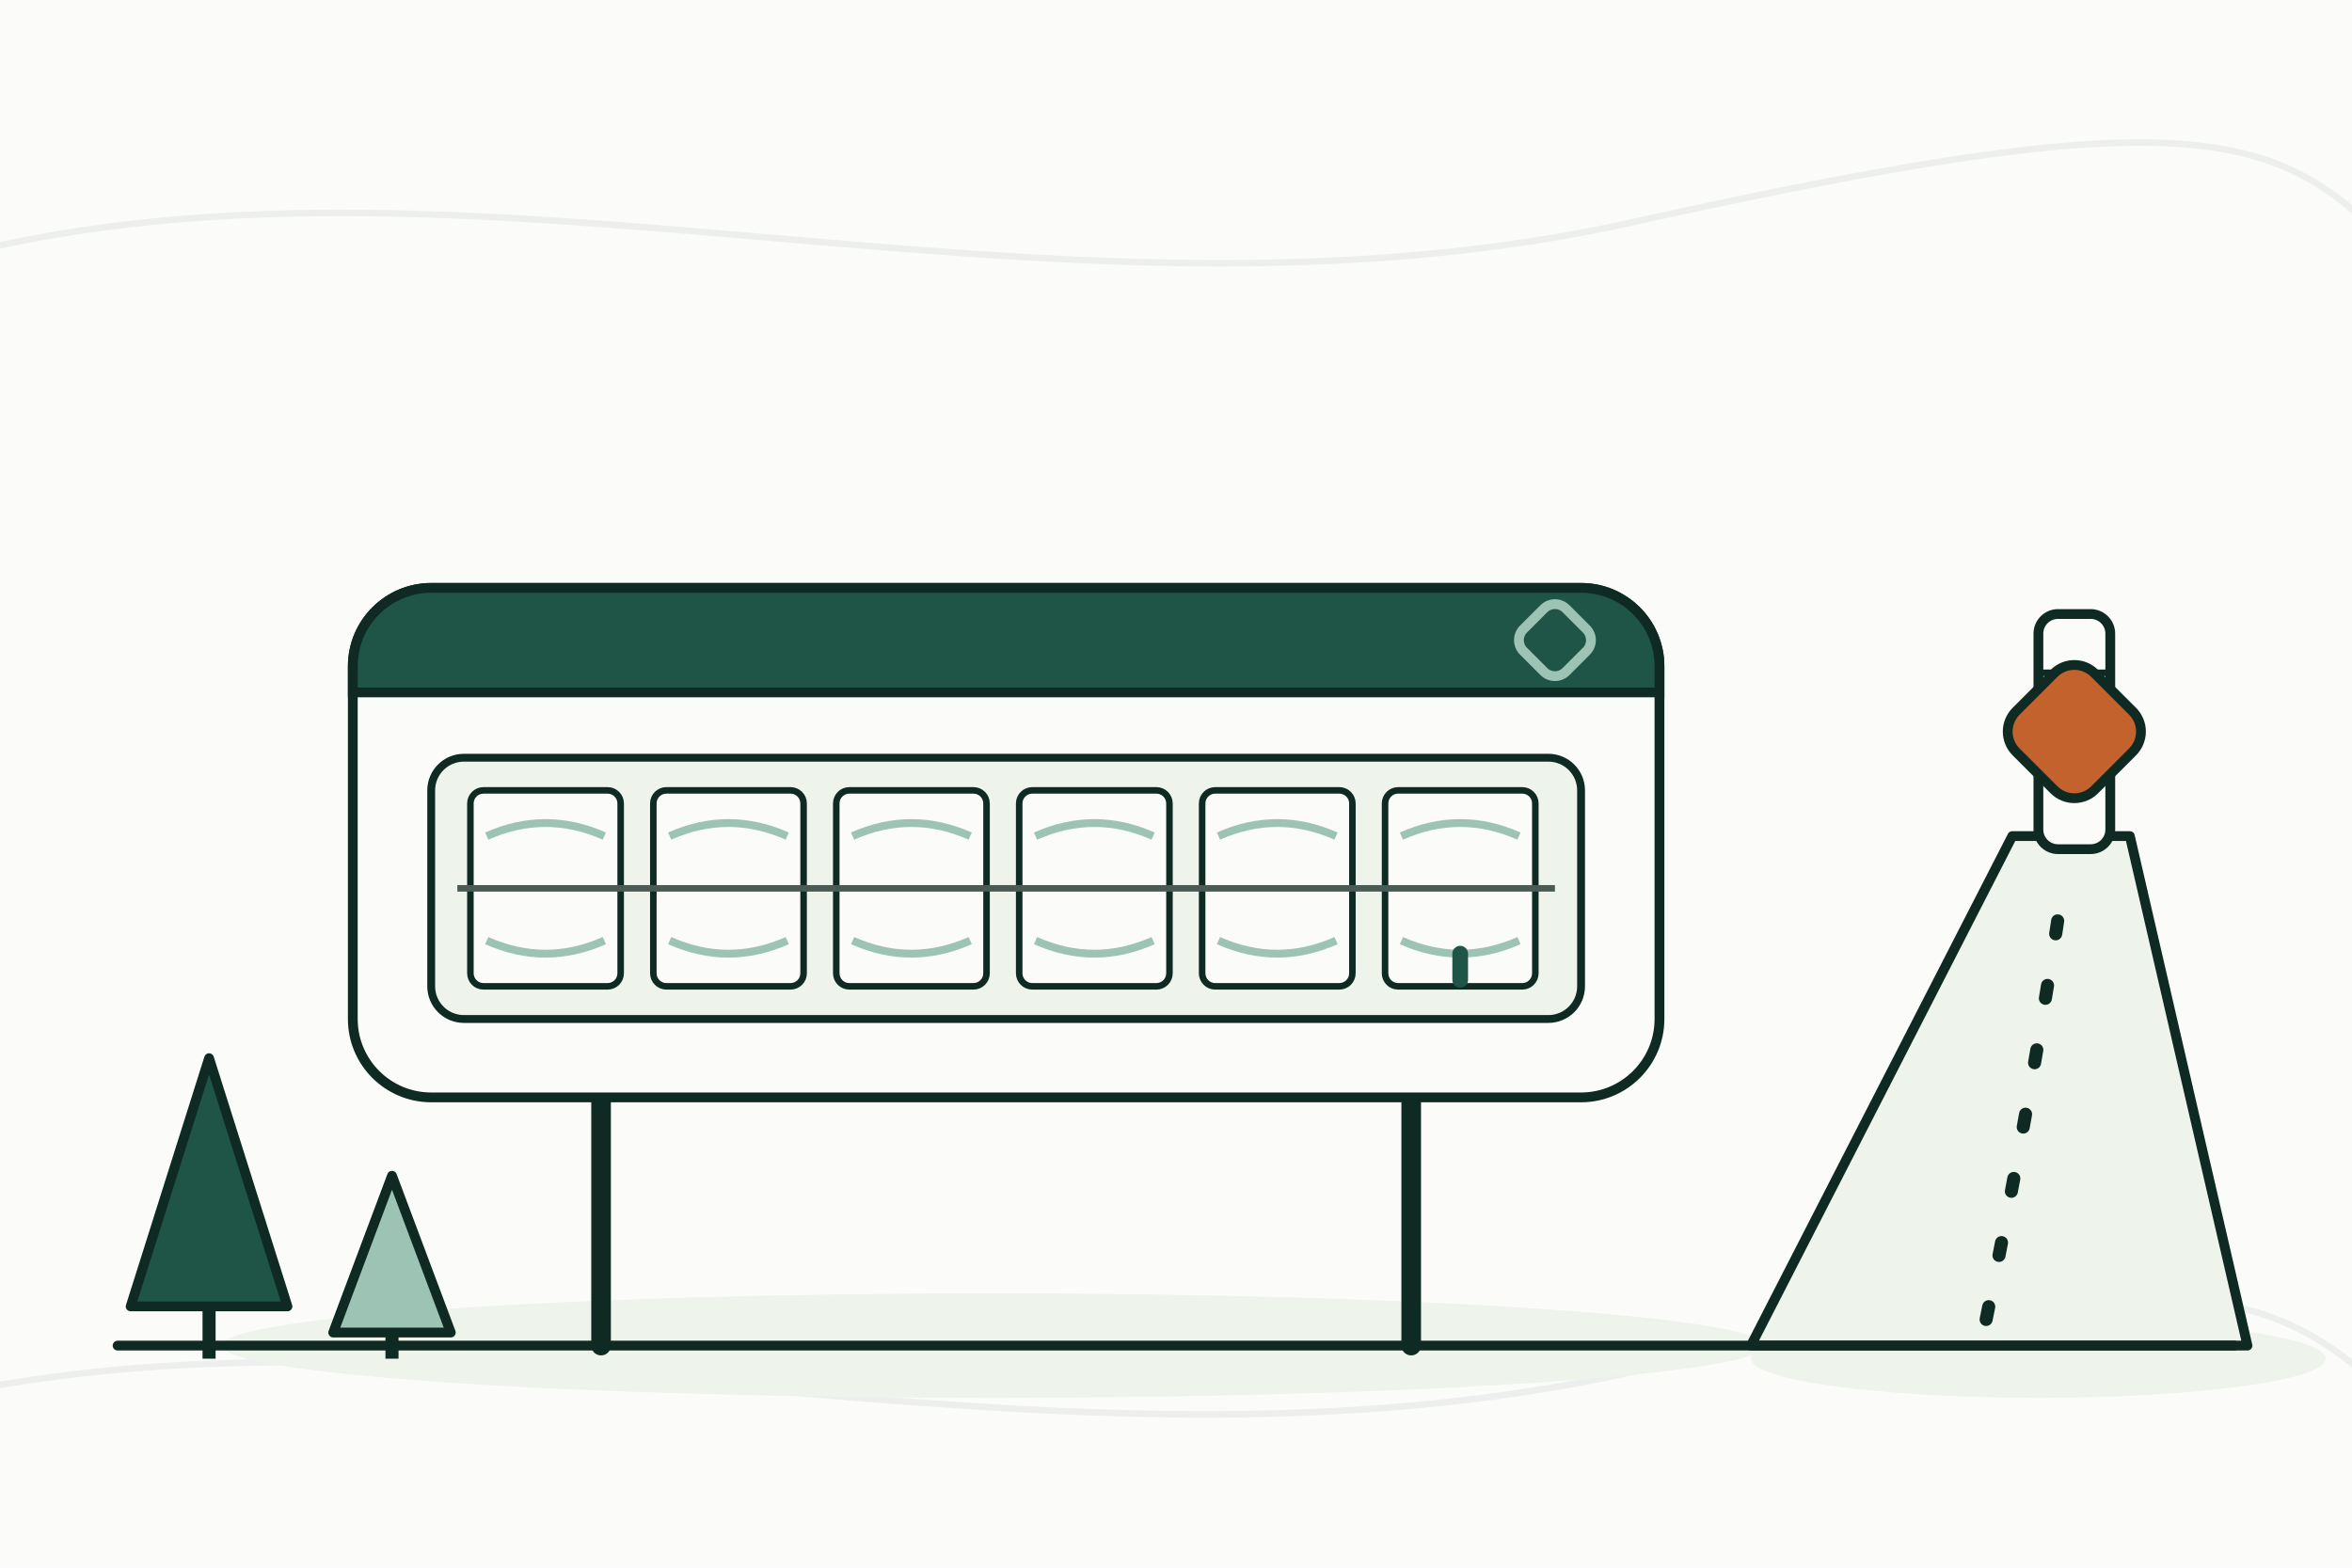
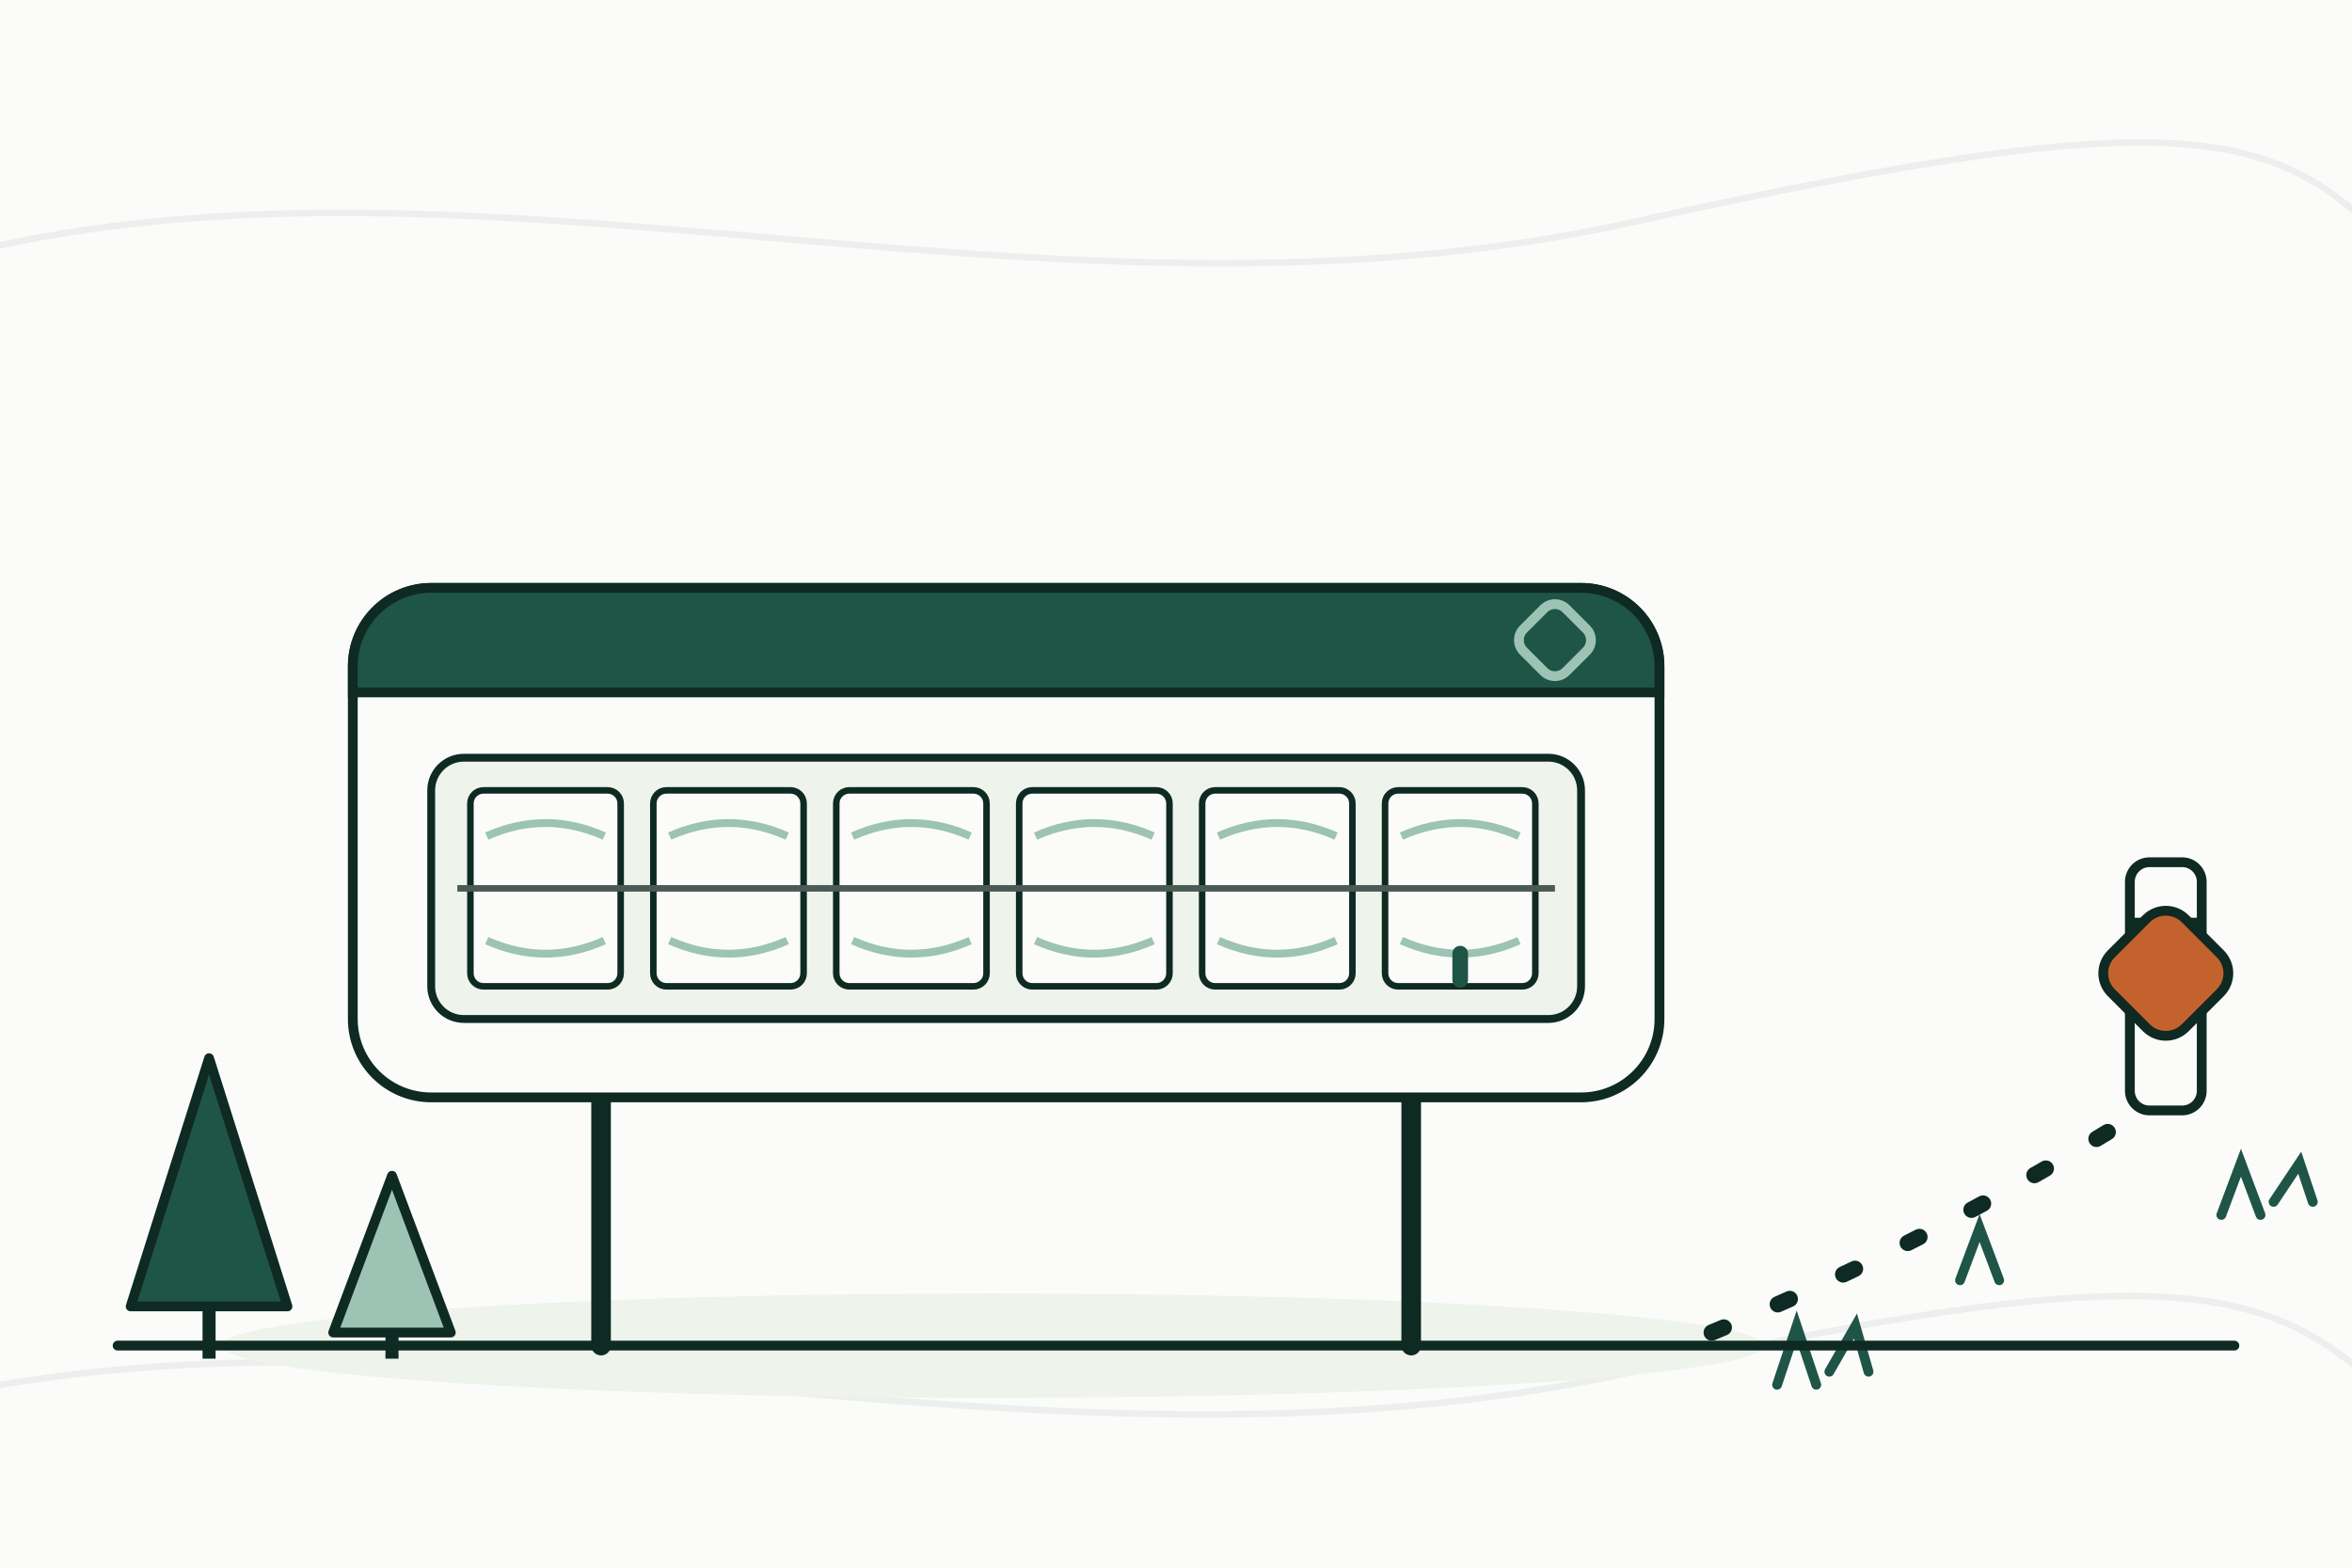
<svg xmlns="http://www.w3.org/2000/svg" viewBox="0 0 360 240" role="img">
  <rect width="360" height="240" fill="#FBFCFA" />
  <g fill="none" stroke="#0E2A23" stroke-opacity="0.06" stroke-width="1">
    <path d="M-10 40 C 70 18, 160 54, 250 34 S 350 20, 370 42" />
    <path d="M-10 214 C 70 196, 160 230, 250 210 S 350 198, 370 218" />
  </g>
  <ellipse cx="152" cy="206" rx="118" ry="8" fill="#EEF3EC" />
-   <ellipse cx="312" cy="208" rx="44" ry="6" fill="#EEF3EC" />
  <g stroke="#0E2A23" stroke-linejoin="round">
    <path d="M32 162 L44 200 H20 Z" fill="#1F5546" stroke-width="1.5" />
    <path d="M32 200 V208" stroke-width="2" />
    <path d="M60 180 L69 204 H51 Z" fill="#9CC3B4" stroke-width="1.5" />
    <path d="M60 204 V208" stroke-width="2" />
  </g>
-   <path d="M268 206 L344 206 L326 128 L308 128 Z" fill="#EEF3EC" stroke="#0E2A23" stroke-width="1.5" stroke-linejoin="round" />
-   <path d="M304 202 Q311 168 316 134" fill="none" stroke="#0E2A23" stroke-width="2" stroke-dasharray="2 8" stroke-linecap="round" />
-   <rect x="312" y="94" width="11" height="36" rx="3" fill="#FBFCFA" stroke="#0E2A23" stroke-width="1.5" />
-   <path d="M312 103 H323" stroke="#0E2A23" stroke-width="1" />
-   <rect x="-8.5" y="-8.5" width="17" height="17" rx="4.4" transform="translate(317.5 112) rotate(45)" fill="#C4622D" stroke="#0E2A23" stroke-width="1.5" />
+   <path d="M262 204 Q296 190 328 170" fill="none" stroke="#0E2A23" stroke-width="2.5" stroke-dasharray="2 9" stroke-linecap="round" />
+   <g stroke="#1F5546" stroke-width="1.5" stroke-linecap="round" fill="none">
+     <path d="M272 212 l3 -9 3 9 M280 210 l4 -7 2 7 M300 196 l3 -8 3 8 M340 186 l3 -8 3 8 M348 184 l4 -6 2 6" />
+   </g>
+   <rect x="326" y="132" width="11" height="38" rx="3" fill="#FBFCFA" stroke="#0E2A23" stroke-width="1.5" />
+   <path d="M326 141 H337" stroke="#0E2A23" stroke-width="1" />
+   <rect x="-8" y="-8" width="16" height="16" rx="4.2" transform="translate(331.5 149) rotate(45)" fill="#C4622D" stroke="#0E2A23" stroke-width="1.5" />
  <path d="M92 168 V206 M216 168 V206" stroke="#0E2A23" stroke-width="3" stroke-linecap="round" />
  <path d="M18 206 H342" stroke="#0E2A23" stroke-width="1.5" stroke-linecap="round" />
  <rect x="54" y="90" width="200" height="78" rx="12" fill="#FBFCFA" stroke="#0E2A23" stroke-width="1.5" />
  <path d="M54 106 V102 a12 12 0 0 1 12 -12 H242 a12 12 0 0 1 12 12 V106 Z" fill="#1F5546" stroke="#0E2A23" stroke-width="1.5" />
  <rect x="-4.6" y="-4.6" width="9.2" height="9.2" rx="2.4" transform="translate(238 98) rotate(45)" fill="none" stroke="#9CC3B4" stroke-width="1.5" />
  <rect x="66" y="116" width="176" height="40" rx="5" fill="#EEF3EC" stroke="#0E2A23" stroke-width="1.2" />
  <g fill="#FBFCFA" stroke="#0E2A23" stroke-width="1">
    <rect x="72" y="121" width="23" height="30" rx="2" />
    <rect x="100" y="121" width="23" height="30" rx="2" />
    <rect x="128" y="121" width="23" height="30" rx="2" />
    <rect x="156" y="121" width="23" height="30" rx="2" />
    <rect x="184" y="121" width="23" height="30" rx="2" />
    <rect x="212" y="121" width="23" height="30" rx="2" />
  </g>
  <g fill="none" stroke="#9CC3B4" stroke-width="1.2">
    <path d="M74.5 128 Q83.5 124 92.5 128 M74.5 144 Q83.5 148 92.5 144" />
    <path d="M102.5 128 Q111.5 124 120.5 128 M102.5 144 Q111.5 148 120.5 144" />
    <path d="M130.5 128 Q139.5 124 148.5 128 M130.5 144 Q139.5 148 148.5 144" />
    <path d="M158.5 128 Q167.5 124 176.5 128 M158.5 144 Q167.5 148 176.5 144" />
    <path d="M186.5 128 Q195.5 124 204.5 128 M186.5 144 Q195.5 148 204.5 144" />
    <path d="M214.5 128 Q223.5 124 232.5 128 M214.5 144 Q223.5 148 232.5 144" />
  </g>
  <path d="M70 136 H238" stroke="#4A5A54" stroke-width="1" />
  <path d="M223.5 146 V150" stroke="#1F5546" stroke-width="2.4" stroke-linecap="round" />
</svg>
